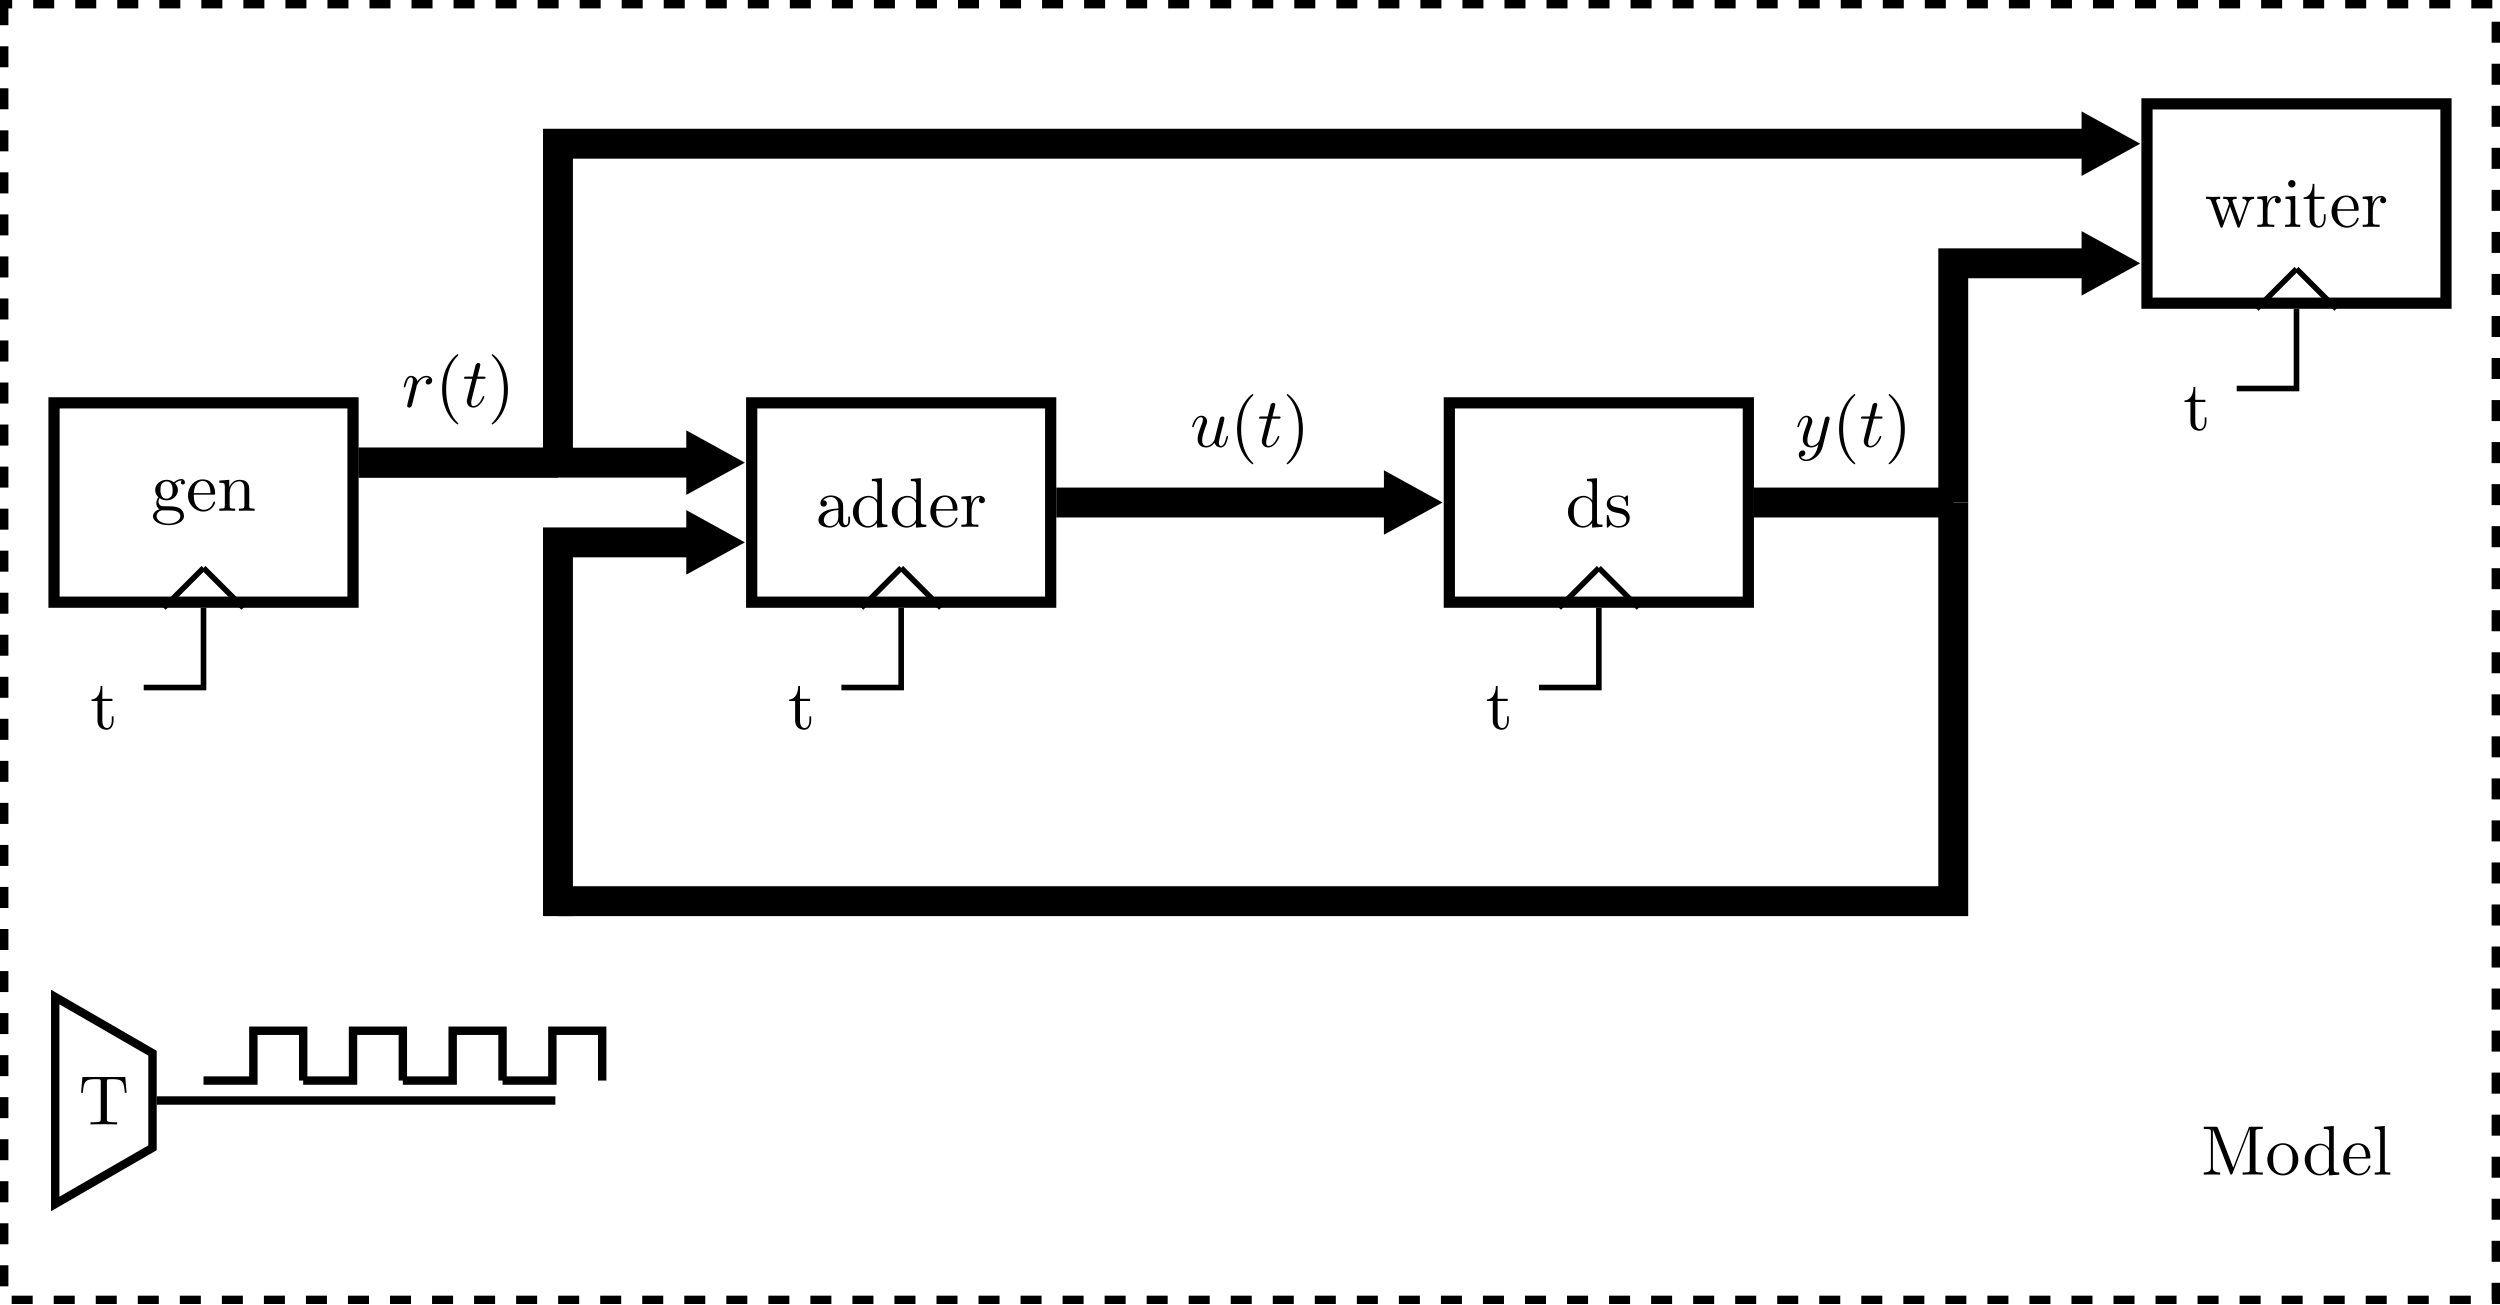
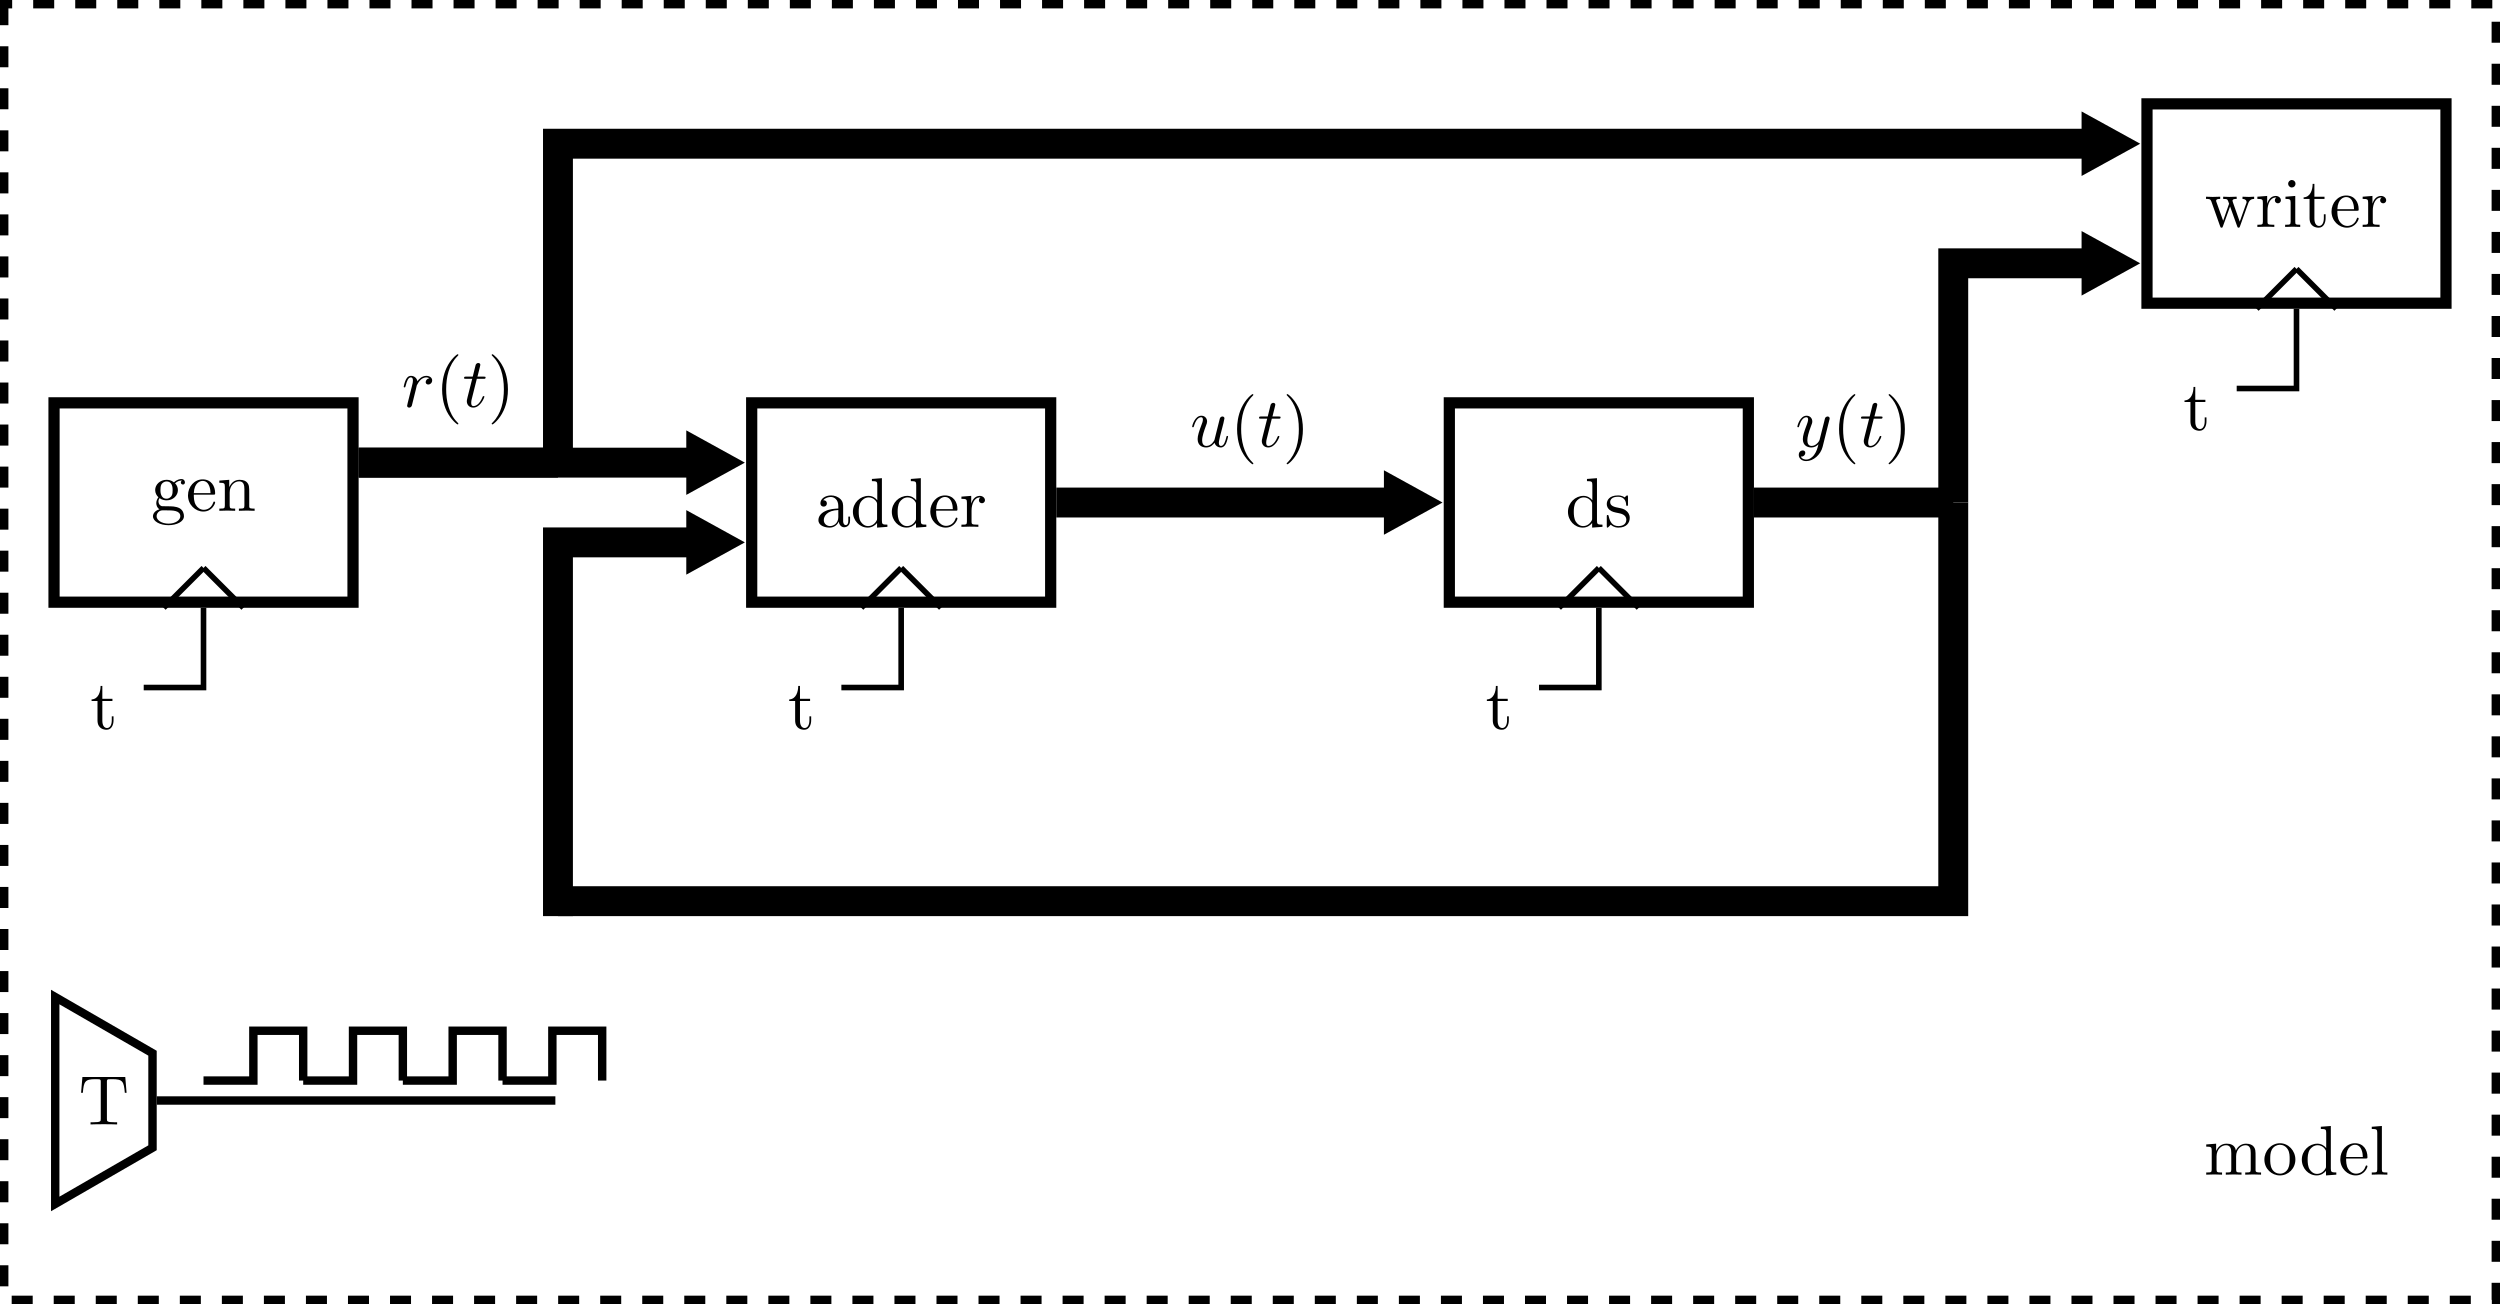
<svg xmlns="http://www.w3.org/2000/svg" xmlns:xlink="http://www.w3.org/1999/xlink" width="355.526pt" height="185.447pt" viewBox="0 0 355.526 185.447" version="1.1">
  <defs>
    <g>
      <symbol overflow="visible" id="glyph0-0">
        <path style="stroke:none;" d="" />
      </symbol>
      <symbol overflow="visible" id="glyph0-1">
        <path style="stroke:none;" d="M 2.219 -1.719 C 1.344 -1.719 1.344 -2.719 1.344 -2.938 C 1.344 -3.203 1.359 -3.531 1.5 -3.781 C 1.578 -3.891 1.812 -4.172 2.219 -4.172 C 3.078 -4.172 3.078 -3.188 3.078 -2.953 C 3.078 -2.688 3.078 -2.359 2.922 -2.109 C 2.844 -2 2.609 -1.719 2.219 -1.719 Z M 1.062 -1.328 C 1.062 -1.359 1.062 -1.594 1.219 -1.797 C 1.609 -1.516 2.031 -1.484 2.219 -1.484 C 3.141 -1.484 3.828 -2.172 3.828 -2.938 C 3.828 -3.312 3.672 -3.672 3.422 -3.906 C 3.781 -4.25 4.141 -4.297 4.312 -4.297 C 4.344 -4.297 4.391 -4.297 4.422 -4.281 C 4.312 -4.25 4.25 -4.141 4.25 -4.016 C 4.25 -3.844 4.391 -3.734 4.547 -3.734 C 4.641 -3.734 4.828 -3.797 4.828 -4.031 C 4.828 -4.203 4.719 -4.516 4.328 -4.516 C 4.125 -4.516 3.688 -4.453 3.266 -4.047 C 2.844 -4.375 2.438 -4.406 2.219 -4.406 C 1.281 -4.406 0.594 -3.719 0.594 -2.953 C 0.594 -2.516 0.812 -2.141 1.062 -1.922 C 0.938 -1.781 0.75 -1.453 0.75 -1.094 C 0.75 -0.781 0.891 -0.406 1.203 -0.203 C 0.594 -0.047 0.281 0.391 0.281 0.781 C 0.281 1.5 1.266 2.047 2.484 2.047 C 3.656 2.047 4.688 1.547 4.688 0.766 C 4.688 0.422 4.562 -0.094 4.047 -0.375 C 3.516 -0.641 2.938 -0.641 2.328 -0.641 C 2.078 -0.641 1.656 -0.641 1.578 -0.656 C 1.266 -0.703 1.062 -1 1.062 -1.328 Z M 2.5 1.828 C 1.484 1.828 0.797 1.312 0.797 0.781 C 0.797 0.328 1.172 -0.047 1.609 -0.062 L 2.203 -0.062 C 3.062 -0.062 4.172 -0.062 4.172 0.781 C 4.172 1.328 3.469 1.828 2.5 1.828 Z M 2.5 1.828 " />
      </symbol>
      <symbol overflow="visible" id="glyph0-2">
        <path style="stroke:none;" d="M 1.109 -2.516 C 1.172 -4 2.016 -4.25 2.359 -4.25 C 3.375 -4.25 3.484 -2.906 3.484 -2.516 Z M 1.109 -2.297 L 3.891 -2.297 C 4.109 -2.297 4.141 -2.297 4.141 -2.516 C 4.141 -3.5 3.594 -4.469 2.359 -4.469 C 1.203 -4.469 0.281 -3.438 0.281 -2.188 C 0.281 -0.859 1.328 0.109 2.469 0.109 C 3.688 0.109 4.141 -1 4.141 -1.188 C 4.141 -1.281 4.062 -1.312 4 -1.312 C 3.922 -1.312 3.891 -1.25 3.875 -1.172 C 3.531 -0.141 2.625 -0.141 2.531 -0.141 C 2.031 -0.141 1.641 -0.438 1.406 -0.812 C 1.109 -1.281 1.109 -1.938 1.109 -2.297 Z M 1.109 -2.297 " />
      </symbol>
      <symbol overflow="visible" id="glyph0-3">
        <path style="stroke:none;" d="M 1.094 -3.422 L 1.094 -0.75 C 1.094 -0.312 0.984 -0.312 0.312 -0.312 L 0.312 0 C 0.672 -0.016 1.172 -0.031 1.453 -0.031 C 1.703 -0.031 2.219 -0.016 2.562 0 L 2.562 -0.312 C 1.891 -0.312 1.781 -0.312 1.781 -0.75 L 1.781 -2.594 C 1.781 -3.625 2.5 -4.188 3.125 -4.188 C 3.766 -4.188 3.875 -3.656 3.875 -3.078 L 3.875 -0.75 C 3.875 -0.312 3.766 -0.312 3.094 -0.312 L 3.094 0 C 3.438 -0.016 3.953 -0.031 4.219 -0.031 C 4.469 -0.031 5 -0.016 5.328 0 L 5.328 -0.312 C 4.812 -0.312 4.562 -0.312 4.562 -0.609 L 4.562 -2.516 C 4.562 -3.375 4.562 -3.672 4.25 -4.031 C 4.109 -4.203 3.781 -4.406 3.203 -4.406 C 2.469 -4.406 2 -3.984 1.719 -3.359 L 1.719 -4.406 L 0.312 -4.297 L 0.312 -3.984 C 1.016 -3.984 1.094 -3.922 1.094 -3.422 Z M 1.094 -3.422 " />
      </symbol>
      <symbol overflow="visible" id="glyph0-4">
        <path style="stroke:none;" d="M 1.719 -3.984 L 3.156 -3.984 L 3.156 -4.297 L 1.719 -4.297 L 1.719 -6.125 L 1.469 -6.125 C 1.469 -5.312 1.172 -4.25 0.188 -4.203 L 0.188 -3.984 L 1.031 -3.984 L 1.031 -1.234 C 1.031 -0.016 1.969 0.109 2.328 0.109 C 3.031 0.109 3.312 -0.594 3.312 -1.234 L 3.312 -1.797 L 3.062 -1.797 L 3.062 -1.25 C 3.062 -0.516 2.766 -0.141 2.391 -0.141 C 1.719 -0.141 1.719 -1.047 1.719 -1.219 Z M 1.719 -3.984 " />
      </symbol>
      <symbol overflow="visible" id="glyph0-5">
        <path style="stroke:none;" d="M 3.312 -0.75 C 3.359 -0.359 3.625 0.062 4.094 0.062 C 4.312 0.062 4.922 -0.078 4.922 -0.891 L 4.922 -1.453 L 4.672 -1.453 L 4.672 -0.891 C 4.672 -0.312 4.422 -0.25 4.312 -0.25 C 3.984 -0.25 3.938 -0.703 3.938 -0.75 L 3.938 -2.734 C 3.938 -3.156 3.938 -3.547 3.578 -3.922 C 3.188 -4.312 2.688 -4.469 2.219 -4.469 C 1.391 -4.469 0.703 -4 0.703 -3.344 C 0.703 -3.047 0.906 -2.875 1.172 -2.875 C 1.453 -2.875 1.625 -3.078 1.625 -3.328 C 1.625 -3.453 1.578 -3.781 1.109 -3.781 C 1.391 -4.141 1.875 -4.25 2.188 -4.25 C 2.688 -4.25 3.25 -3.859 3.25 -2.969 L 3.25 -2.609 C 2.734 -2.578 2.047 -2.547 1.422 -2.25 C 0.672 -1.906 0.422 -1.391 0.422 -0.953 C 0.422 -0.141 1.391 0.109 2.016 0.109 C 2.672 0.109 3.125 -0.297 3.312 -0.75 Z M 3.25 -2.391 L 3.25 -1.391 C 3.25 -0.453 2.531 -0.109 2.078 -0.109 C 1.594 -0.109 1.188 -0.453 1.188 -0.953 C 1.188 -1.5 1.609 -2.328 3.25 -2.391 Z M 3.25 -2.391 " />
      </symbol>
      <symbol overflow="visible" id="glyph0-6">
        <path style="stroke:none;" d="M 3.781 -0.547 L 3.781 0.109 L 5.25 0 L 5.25 -0.312 C 4.562 -0.312 4.469 -0.375 4.469 -0.875 L 4.469 -6.922 L 3.047 -6.812 L 3.047 -6.5 C 3.734 -6.5 3.812 -6.438 3.812 -5.938 L 3.812 -3.781 C 3.531 -4.141 3.094 -4.406 2.562 -4.406 C 1.391 -4.406 0.344 -3.422 0.344 -2.141 C 0.344 -0.875 1.312 0.109 2.453 0.109 C 3.094 0.109 3.531 -0.234 3.781 -0.547 Z M 3.781 -3.219 L 3.781 -1.172 C 3.781 -1 3.781 -0.984 3.672 -0.812 C 3.375 -0.328 2.938 -0.109 2.5 -0.109 C 2.047 -0.109 1.688 -0.375 1.453 -0.75 C 1.203 -1.156 1.172 -1.719 1.172 -2.141 C 1.172 -2.5 1.188 -3.094 1.469 -3.547 C 1.688 -3.859 2.062 -4.188 2.609 -4.188 C 2.953 -4.188 3.375 -4.031 3.672 -3.594 C 3.781 -3.422 3.781 -3.406 3.781 -3.219 Z M 3.781 -3.219 " />
      </symbol>
      <symbol overflow="visible" id="glyph0-7">
        <path style="stroke:none;" d="M 1.672 -3.312 L 1.672 -4.406 L 0.281 -4.297 L 0.281 -3.984 C 0.984 -3.984 1.062 -3.922 1.062 -3.422 L 1.062 -0.75 C 1.062 -0.312 0.953 -0.312 0.281 -0.312 L 0.281 0 C 0.672 -0.016 1.141 -0.031 1.422 -0.031 C 1.812 -0.031 2.281 -0.031 2.688 0 L 2.688 -0.312 L 2.469 -0.312 C 1.734 -0.312 1.719 -0.422 1.719 -0.781 L 1.719 -2.312 C 1.719 -3.297 2.141 -4.188 2.891 -4.188 C 2.953 -4.188 2.984 -4.188 3 -4.172 C 2.969 -4.172 2.766 -4.047 2.766 -3.781 C 2.766 -3.516 2.984 -3.359 3.203 -3.359 C 3.375 -3.359 3.625 -3.484 3.625 -3.797 C 3.625 -4.109 3.312 -4.406 2.891 -4.406 C 2.156 -4.406 1.797 -3.734 1.672 -3.312 Z M 1.672 -3.312 " />
      </symbol>
      <symbol overflow="visible" id="glyph0-8">
        <path style="stroke:none;" d="M 2.078 -1.938 C 2.297 -1.891 3.109 -1.734 3.109 -1.016 C 3.109 -0.516 2.766 -0.109 1.984 -0.109 C 1.141 -0.109 0.781 -0.672 0.594 -1.531 C 0.562 -1.656 0.562 -1.688 0.453 -1.688 C 0.328 -1.688 0.328 -1.625 0.328 -1.453 L 0.328 -0.125 C 0.328 0.047 0.328 0.109 0.438 0.109 C 0.484 0.109 0.5 0.094 0.688 -0.094 C 0.703 -0.109 0.703 -0.125 0.891 -0.312 C 1.328 0.094 1.781 0.109 1.984 0.109 C 3.125 0.109 3.594 -0.562 3.594 -1.281 C 3.594 -1.797 3.297 -2.109 3.172 -2.219 C 2.844 -2.547 2.453 -2.625 2.031 -2.703 C 1.469 -2.812 0.812 -2.938 0.812 -3.516 C 0.812 -3.875 1.062 -4.281 1.922 -4.281 C 3.016 -4.281 3.078 -3.375 3.094 -3.078 C 3.094 -2.984 3.188 -2.984 3.203 -2.984 C 3.344 -2.984 3.344 -3.031 3.344 -3.219 L 3.344 -4.234 C 3.344 -4.391 3.344 -4.469 3.234 -4.469 C 3.188 -4.469 3.156 -4.469 3.031 -4.344 C 3 -4.312 2.906 -4.219 2.859 -4.188 C 2.484 -4.469 2.078 -4.469 1.922 -4.469 C 0.703 -4.469 0.328 -3.797 0.328 -3.234 C 0.328 -2.891 0.484 -2.609 0.75 -2.391 C 1.078 -2.141 1.359 -2.078 2.078 -1.938 Z M 2.078 -1.938 " />
      </symbol>
      <symbol overflow="visible" id="glyph0-9">
        <path style="stroke:none;" d="M 6.172 -3.344 C 6.344 -3.844 6.656 -3.984 7.016 -3.984 L 7.016 -4.297 C 6.781 -4.281 6.5 -4.266 6.281 -4.266 C 5.984 -4.266 5.547 -4.281 5.359 -4.297 L 5.359 -3.984 C 5.719 -3.984 5.938 -3.797 5.938 -3.516 C 5.938 -3.453 5.938 -3.422 5.875 -3.297 L 4.969 -0.75 L 3.984 -3.531 C 3.953 -3.656 3.938 -3.672 3.938 -3.719 C 3.938 -3.984 4.328 -3.984 4.531 -3.984 L 4.531 -4.297 C 4.234 -4.281 3.734 -4.266 3.484 -4.266 C 3.188 -4.266 2.906 -4.281 2.609 -4.297 L 2.609 -3.984 C 2.969 -3.984 3.125 -3.969 3.234 -3.844 C 3.281 -3.781 3.391 -3.484 3.453 -3.297 L 2.609 -0.875 L 1.656 -3.531 C 1.609 -3.656 1.609 -3.672 1.609 -3.719 C 1.609 -3.984 2 -3.984 2.188 -3.984 L 2.188 -4.297 C 1.891 -4.281 1.328 -4.266 1.109 -4.266 C 1.062 -4.266 0.531 -4.281 0.172 -4.297 L 0.172 -3.984 C 0.672 -3.984 0.797 -3.953 0.922 -3.641 L 2.172 -0.109 C 2.219 0.031 2.25 0.109 2.375 0.109 C 2.516 0.109 2.531 0.047 2.578 -0.094 L 3.594 -2.906 L 4.609 -0.078 C 4.641 0.031 4.672 0.109 4.812 0.109 C 4.938 0.109 4.969 0.016 5 -0.078 Z M 6.172 -3.344 " />
      </symbol>
      <symbol overflow="visible" id="glyph0-10">
        <path style="stroke:none;" d="M 1.766 -4.406 L 0.375 -4.297 L 0.375 -3.984 C 1.016 -3.984 1.109 -3.922 1.109 -3.438 L 1.109 -0.75 C 1.109 -0.312 1 -0.312 0.328 -0.312 L 0.328 0 C 0.641 -0.016 1.188 -0.031 1.422 -0.031 C 1.781 -0.031 2.125 -0.016 2.469 0 L 2.469 -0.312 C 1.797 -0.312 1.766 -0.359 1.766 -0.75 Z M 1.797 -6.141 C 1.797 -6.453 1.562 -6.672 1.281 -6.672 C 0.969 -6.672 0.75 -6.406 0.75 -6.141 C 0.75 -5.875 0.969 -5.609 1.281 -5.609 C 1.562 -5.609 1.797 -5.828 1.797 -6.141 Z M 1.797 -6.141 " />
      </symbol>
      <symbol overflow="visible" id="glyph0-11">
        <path style="stroke:none;" d="M 3.297 2.391 C 3.297 2.359 3.297 2.344 3.125 2.172 C 1.891 0.922 1.562 -0.969 1.562 -2.5 C 1.562 -4.234 1.938 -5.969 3.172 -7.203 C 3.297 -7.328 3.297 -7.344 3.297 -7.375 C 3.297 -7.453 3.266 -7.484 3.203 -7.484 C 3.094 -7.484 2.203 -6.797 1.609 -5.531 C 1.109 -4.438 0.984 -3.328 0.984 -2.5 C 0.984 -1.719 1.094 -0.516 1.641 0.625 C 2.25 1.844 3.094 2.5 3.203 2.5 C 3.266 2.5 3.297 2.469 3.297 2.391 Z M 3.297 2.391 " />
      </symbol>
      <symbol overflow="visible" id="glyph0-12">
        <path style="stroke:none;" d="M 2.875 -2.5 C 2.875 -3.266 2.766 -4.469 2.219 -5.609 C 1.625 -6.828 0.766 -7.484 0.672 -7.484 C 0.609 -7.484 0.562 -7.438 0.562 -7.375 C 0.562 -7.344 0.562 -7.328 0.75 -7.141 C 1.734 -6.156 2.297 -4.578 2.297 -2.5 C 2.297 -0.781 1.938 0.969 0.703 2.219 C 0.562 2.344 0.562 2.359 0.562 2.391 C 0.562 2.453 0.609 2.5 0.672 2.5 C 0.766 2.5 1.672 1.812 2.25 0.547 C 2.766 -0.547 2.875 -1.656 2.875 -2.5 Z M 2.875 -2.5 " />
      </symbol>
      <symbol overflow="visible" id="glyph0-13">
-         <path style="stroke:none;" d="M 2.406 -6.594 C 2.312 -6.812 2.281 -6.812 2.047 -6.812 L 0.375 -6.812 L 0.375 -6.5 L 0.609 -6.5 C 1.375 -6.5 1.391 -6.391 1.391 -6.031 L 1.391 -1.047 C 1.391 -0.781 1.391 -0.312 0.375 -0.312 L 0.375 0 C 0.719 -0.016 1.203 -0.031 1.531 -0.031 C 1.859 -0.031 2.359 -0.016 2.703 0 L 2.703 -0.312 C 1.672 -0.312 1.672 -0.781 1.672 -1.047 L 1.672 -6.422 L 1.688 -6.422 L 4.094 -0.219 C 4.141 -0.094 4.188 0 4.281 0 C 4.391 0 4.422 -0.078 4.469 -0.188 L 6.922 -6.5 L 6.922 -0.781 C 6.922 -0.422 6.906 -0.312 6.141 -0.312 L 5.906 -0.312 L 5.906 0 C 6.266 -0.031 6.953 -0.031 7.344 -0.031 C 7.719 -0.031 8.391 -0.031 8.766 0 L 8.766 -0.312 L 8.516 -0.312 C 7.75 -0.312 7.734 -0.422 7.734 -0.781 L 7.734 -6.031 C 7.734 -6.391 7.75 -6.5 8.516 -6.5 L 8.766 -6.5 L 8.766 -6.812 L 7.078 -6.812 C 6.812 -6.812 6.812 -6.797 6.75 -6.625 L 4.562 -1 Z M 2.406 -6.594 " />
+         <path style="stroke:none;" d="M 1.094 -3.422 L 1.094 -0.75 C 1.094 -0.312 0.984 -0.312 0.312 -0.312 L 0.312 0 C 0.672 -0.016 1.172 -0.031 1.453 -0.031 C 1.703 -0.031 2.219 -0.016 2.562 0 L 2.562 -0.312 C 1.891 -0.312 1.781 -0.312 1.781 -0.75 L 1.781 -2.594 C 1.781 -3.625 2.5 -4.188 3.125 -4.188 C 3.766 -4.188 3.875 -3.656 3.875 -3.078 L 3.875 -0.75 C 3.875 -0.312 3.766 -0.312 3.094 -0.312 L 3.094 0 C 3.438 -0.016 3.953 -0.031 4.219 -0.031 C 4.469 -0.031 5 -0.016 5.328 0 L 5.328 -0.312 C 4.672 -0.312 4.562 -0.312 4.562 -0.75 L 4.562 -2.594 C 4.562 -3.625 5.266 -4.188 5.906 -4.188 C 6.531 -4.188 6.641 -3.656 6.641 -3.078 L 6.641 -0.75 C 6.641 -0.312 6.531 -0.312 5.859 -0.312 L 5.859 0 C 6.203 -0.016 6.719 -0.031 6.984 -0.031 C 7.25 -0.031 7.766 -0.016 8.109 0 L 8.109 -0.312 C 7.594 -0.312 7.344 -0.312 7.328 -0.609 L 7.328 -2.516 C 7.328 -3.375 7.328 -3.672 7.016 -4.031 C 6.875 -4.203 6.547 -4.406 5.969 -4.406 C 5.141 -4.406 4.688 -3.812 4.531 -3.422 C 4.391 -4.297 3.656 -4.406 3.203 -4.406 C 2.469 -4.406 2 -3.984 1.719 -3.359 L 1.719 -4.406 L 0.312 -4.297 L 0.312 -3.984 C 1.016 -3.984 1.094 -3.922 1.094 -3.422 Z M 1.094 -3.422 " />
      </symbol>
      <symbol overflow="visible" id="glyph0-14">
        <path style="stroke:none;" d="M 4.688 -2.141 C 4.688 -3.406 3.703 -4.469 2.5 -4.469 C 1.25 -4.469 0.281 -3.375 0.281 -2.141 C 0.281 -0.844 1.312 0.109 2.484 0.109 C 3.688 0.109 4.688 -0.875 4.688 -2.141 Z M 2.5 -0.141 C 2.062 -0.141 1.625 -0.344 1.359 -0.812 C 1.109 -1.25 1.109 -1.859 1.109 -2.219 C 1.109 -2.609 1.109 -3.141 1.344 -3.578 C 1.609 -4.031 2.078 -4.25 2.484 -4.25 C 2.922 -4.25 3.344 -4.031 3.609 -3.594 C 3.875 -3.172 3.875 -2.594 3.875 -2.219 C 3.875 -1.859 3.875 -1.312 3.656 -0.875 C 3.422 -0.422 2.984 -0.141 2.5 -0.141 Z M 2.5 -0.141 " />
      </symbol>
      <symbol overflow="visible" id="glyph0-15">
        <path style="stroke:none;" d="M 1.766 -6.922 L 0.328 -6.812 L 0.328 -6.5 C 1.031 -6.5 1.109 -6.438 1.109 -5.938 L 1.109 -0.75 C 1.109 -0.312 1 -0.312 0.328 -0.312 L 0.328 0 C 0.656 -0.016 1.188 -0.031 1.438 -0.031 C 1.688 -0.031 2.172 -0.016 2.547 0 L 2.547 -0.312 C 1.875 -0.312 1.766 -0.312 1.766 -0.75 Z M 1.766 -6.922 " />
      </symbol>
      <symbol overflow="visible" id="glyph0-16">
        <path style="stroke:none;" d="M 6.641 -6.75 L 0.547 -6.75 L 0.359 -4.5 L 0.609 -4.5 C 0.75 -6.109 0.891 -6.438 2.406 -6.438 C 2.578 -6.438 2.844 -6.438 2.938 -6.422 C 3.156 -6.375 3.156 -6.266 3.156 -6.047 L 3.156 -0.781 C 3.156 -0.453 3.156 -0.312 2.109 -0.312 L 1.703 -0.312 L 1.703 0 C 2.109 -0.031 3.125 -0.031 3.594 -0.031 C 4.047 -0.031 5.078 -0.031 5.484 0 L 5.484 -0.312 L 5.078 -0.312 C 4.031 -0.312 4.031 -0.453 4.031 -0.781 L 4.031 -6.047 C 4.031 -6.234 4.031 -6.375 4.219 -6.422 C 4.328 -6.438 4.594 -6.438 4.781 -6.438 C 6.297 -6.438 6.438 -6.109 6.578 -4.5 L 6.828 -4.5 Z M 6.641 -6.75 " />
      </symbol>
      <symbol overflow="visible" id="glyph1-0">
        <path style="stroke:none;" d="" />
      </symbol>
      <symbol overflow="visible" id="glyph1-1">
        <path style="stroke:none;" d="M 0.875 -0.594 C 0.844 -0.438 0.781 -0.203 0.781 -0.156 C 0.781 0.016 0.922 0.109 1.078 0.109 C 1.203 0.109 1.375 0.031 1.453 -0.172 C 1.469 -0.203 1.797 -1.562 1.844 -1.75 C 1.922 -2.078 2.109 -2.766 2.156 -3.047 C 2.203 -3.172 2.484 -3.641 2.719 -3.859 C 2.797 -3.922 3.094 -4.188 3.516 -4.188 C 3.781 -4.188 3.922 -4.062 3.938 -4.062 C 3.641 -4.016 3.422 -3.781 3.422 -3.516 C 3.422 -3.359 3.531 -3.172 3.797 -3.172 C 4.062 -3.172 4.344 -3.406 4.344 -3.766 C 4.344 -4.109 4.031 -4.406 3.516 -4.406 C 2.875 -4.406 2.438 -3.922 2.25 -3.641 C 2.156 -4.094 1.797 -4.406 1.328 -4.406 C 0.875 -4.406 0.688 -4.016 0.594 -3.844 C 0.422 -3.5 0.297 -2.906 0.297 -2.875 C 0.297 -2.766 0.391 -2.766 0.406 -2.766 C 0.516 -2.766 0.516 -2.781 0.578 -3 C 0.75 -3.703 0.953 -4.188 1.312 -4.188 C 1.469 -4.188 1.609 -4.109 1.609 -3.734 C 1.609 -3.516 1.578 -3.406 1.453 -2.891 Z M 0.875 -0.594 " />
      </symbol>
      <symbol overflow="visible" id="glyph1-2">
        <path style="stroke:none;" d="M 2.047 -3.984 L 2.984 -3.984 C 3.188 -3.984 3.297 -3.984 3.297 -4.188 C 3.297 -4.297 3.188 -4.297 3.016 -4.297 L 2.141 -4.297 C 2.5 -5.719 2.547 -5.906 2.547 -5.969 C 2.547 -6.141 2.422 -6.234 2.25 -6.234 C 2.219 -6.234 1.938 -6.234 1.859 -5.875 L 1.469 -4.297 L 0.531 -4.297 C 0.328 -4.297 0.234 -4.297 0.234 -4.109 C 0.234 -3.984 0.312 -3.984 0.516 -3.984 L 1.391 -3.984 C 0.672 -1.156 0.625 -0.984 0.625 -0.812 C 0.625 -0.266 1 0.109 1.547 0.109 C 2.562 0.109 3.125 -1.344 3.125 -1.422 C 3.125 -1.531 3.047 -1.531 3.016 -1.531 C 2.922 -1.531 2.906 -1.5 2.859 -1.391 C 2.438 -0.344 1.906 -0.109 1.562 -0.109 C 1.359 -0.109 1.25 -0.234 1.25 -0.562 C 1.25 -0.812 1.281 -0.875 1.312 -1.047 Z M 2.047 -3.984 " />
      </symbol>
      <symbol overflow="visible" id="glyph1-3">
        <path style="stroke:none;" d="M 3.484 -0.562 C 3.594 -0.156 3.953 0.109 4.375 0.109 C 4.719 0.109 4.953 -0.125 5.109 -0.438 C 5.281 -0.797 5.406 -1.406 5.406 -1.422 C 5.406 -1.531 5.328 -1.531 5.297 -1.531 C 5.188 -1.531 5.188 -1.484 5.156 -1.344 C 5.016 -0.781 4.828 -0.109 4.406 -0.109 C 4.203 -0.109 4.094 -0.234 4.094 -0.562 C 4.094 -0.781 4.219 -1.25 4.297 -1.609 L 4.578 -2.688 C 4.609 -2.828 4.703 -3.203 4.75 -3.359 C 4.797 -3.594 4.891 -3.969 4.891 -4.031 C 4.891 -4.203 4.75 -4.297 4.609 -4.297 C 4.562 -4.297 4.297 -4.281 4.219 -3.953 C 4.031 -3.219 3.594 -1.469 3.469 -0.953 C 3.453 -0.906 3.062 -0.109 2.328 -0.109 C 1.812 -0.109 1.719 -0.562 1.719 -0.922 C 1.719 -1.484 2 -2.266 2.25 -2.953 C 2.375 -3.266 2.422 -3.406 2.422 -3.594 C 2.422 -4.031 2.109 -4.406 1.609 -4.406 C 0.656 -4.406 0.297 -2.953 0.297 -2.875 C 0.297 -2.766 0.391 -2.766 0.406 -2.766 C 0.516 -2.766 0.516 -2.797 0.562 -2.953 C 0.812 -3.812 1.203 -4.188 1.578 -4.188 C 1.672 -4.188 1.828 -4.172 1.828 -3.859 C 1.828 -3.625 1.719 -3.328 1.656 -3.188 C 1.281 -2.188 1.078 -1.578 1.078 -1.094 C 1.078 -0.141 1.766 0.109 2.297 0.109 C 2.953 0.109 3.312 -0.344 3.484 -0.562 Z M 3.484 -0.562 " />
      </symbol>
      <symbol overflow="visible" id="glyph1-4">
        <path style="stroke:none;" d="M 4.844 -3.797 C 4.891 -3.938 4.891 -3.953 4.891 -4.031 C 4.891 -4.203 4.75 -4.297 4.594 -4.297 C 4.5 -4.297 4.344 -4.234 4.25 -4.094 C 4.234 -4.031 4.141 -3.734 4.109 -3.547 C 4.031 -3.297 3.969 -3.016 3.906 -2.75 L 3.453 -0.953 C 3.422 -0.812 2.984 -0.109 2.328 -0.109 C 1.828 -0.109 1.719 -0.547 1.719 -0.922 C 1.719 -1.375 1.891 -2 2.219 -2.875 C 2.375 -3.281 2.422 -3.391 2.422 -3.594 C 2.422 -4.031 2.109 -4.406 1.609 -4.406 C 0.656 -4.406 0.297 -2.953 0.297 -2.875 C 0.297 -2.766 0.391 -2.766 0.406 -2.766 C 0.516 -2.766 0.516 -2.797 0.562 -2.953 C 0.844 -3.891 1.234 -4.188 1.578 -4.188 C 1.656 -4.188 1.828 -4.188 1.828 -3.875 C 1.828 -3.625 1.719 -3.359 1.656 -3.172 C 1.25 -2.109 1.078 -1.547 1.078 -1.078 C 1.078 -0.188 1.703 0.109 2.297 0.109 C 2.688 0.109 3.016 -0.062 3.297 -0.344 C 3.172 0.172 3.047 0.672 2.656 1.203 C 2.391 1.531 2.016 1.828 1.562 1.828 C 1.422 1.828 0.969 1.797 0.797 1.406 C 0.953 1.406 1.094 1.406 1.219 1.281 C 1.328 1.203 1.422 1.062 1.422 0.875 C 1.422 0.562 1.156 0.531 1.062 0.531 C 0.828 0.531 0.5 0.688 0.5 1.172 C 0.5 1.672 0.938 2.047 1.562 2.047 C 2.578 2.047 3.609 1.141 3.891 0.016 Z M 4.844 -3.797 " />
      </symbol>
    </g>
    <clipPath id="clip1">
      <path d="M 0 0 L 355.527 0 L 355.527 185.445 L 0 185.445 Z M 0 0 " />
    </clipPath>
    <clipPath id="clip2">
      <path d="M 0 124 L 39 124 L 39 185.445 L 0 185.445 Z M 0 124 " />
    </clipPath>
  </defs>
  <g id="surface1">
    <path style="fill:none;stroke-width:1.594;stroke-linecap:butt;stroke-linejoin:miter;stroke:rgb(0%,0%,0%);stroke-opacity:1;stroke-miterlimit:10;" d="M -120.473 -14.174 L -77.954 -14.174 L -77.954 14.174 L -120.473 14.174 Z M -120.473 -14.174 " transform="matrix(1,0,0,-1,128.157,71.463)" />
    <g style="fill:rgb(0%,0%,0%);fill-opacity:1;">
      <use xlink:href="#glyph0-1" x="21.472" y="72.64" />
      <use xlink:href="#glyph0-2" x="26.453" y="72.64" />
      <use xlink:href="#glyph0-3" x="30.881" y="72.64" />
    </g>
    <path style="fill:none;stroke-width:0.797;stroke-linecap:butt;stroke-linejoin:miter;stroke:rgb(0%,0%,0%);stroke-opacity:1;stroke-miterlimit:10;" d="M -93.544 -14.971 L -99.216 -9.303 " transform="matrix(1,0,0,-1,128.157,71.463)" />
    <path style="fill:none;stroke-width:0.797;stroke-linecap:butt;stroke-linejoin:miter;stroke:rgb(0%,0%,0%);stroke-opacity:1;stroke-miterlimit:10;" d="M -104.884 -14.971 L -99.216 -9.303 " transform="matrix(1,0,0,-1,128.157,71.463)" />
    <path style="fill:none;stroke-width:0.797;stroke-linecap:butt;stroke-linejoin:miter;stroke:rgb(0%,0%,0%);stroke-opacity:1;stroke-miterlimit:10;" d="M -99.216 -14.971 L -99.216 -26.31 L -107.719 -26.31 " transform="matrix(1,0,0,-1,128.157,71.463)" />
    <g style="fill:rgb(0%,0%,0%);fill-opacity:1;">
      <use xlink:href="#glyph0-4" x="12.834" y="103.671" />
    </g>
    <path style="fill:none;stroke-width:1.594;stroke-linecap:butt;stroke-linejoin:miter;stroke:rgb(0%,0%,0%);stroke-opacity:1;stroke-miterlimit:10;" d="M -21.259 -14.174 L 21.261 -14.174 L 21.261 14.174 L -21.259 14.174 Z M -21.259 -14.174 " transform="matrix(1,0,0,-1,128.157,71.463)" />
    <g style="fill:rgb(0%,0%,0%);fill-opacity:1;">
      <use xlink:href="#glyph0-5" x="115.966" y="74.923" />
      <use xlink:href="#glyph0-6" x="120.947" y="74.923" />
      <use xlink:href="#glyph0-6" x="126.483" y="74.923" />
      <use xlink:href="#glyph0-2" x="132.018" y="74.923" />
      <use xlink:href="#glyph0-7" x="136.445" y="74.923" />
    </g>
    <path style="fill:none;stroke-width:0.797;stroke-linecap:butt;stroke-linejoin:miter;stroke:rgb(0%,0%,0%);stroke-opacity:1;stroke-miterlimit:10;" d="M 5.671 -14.971 L -0.001 -9.303 " transform="matrix(1,0,0,-1,128.157,71.463)" />
    <path style="fill:none;stroke-width:0.797;stroke-linecap:butt;stroke-linejoin:miter;stroke:rgb(0%,0%,0%);stroke-opacity:1;stroke-miterlimit:10;" d="M -5.669 -14.971 L -0.001 -9.303 " transform="matrix(1,0,0,-1,128.157,71.463)" />
    <path style="fill:none;stroke-width:0.797;stroke-linecap:butt;stroke-linejoin:miter;stroke:rgb(0%,0%,0%);stroke-opacity:1;stroke-miterlimit:10;" d="M -0.001 -14.971 L -0.001 -26.31 L -8.505 -26.31 " transform="matrix(1,0,0,-1,128.157,71.463)" />
    <g style="fill:rgb(0%,0%,0%);fill-opacity:1;">
      <use xlink:href="#glyph0-4" x="112.046" y="103.671" />
    </g>
    <path style="fill:none;stroke-width:1.594;stroke-linecap:butt;stroke-linejoin:miter;stroke:rgb(0%,0%,0%);stroke-opacity:1;stroke-miterlimit:10;" d="M 77.952 -14.174 L 120.476 -14.174 L 120.476 14.174 L 77.952 14.174 Z M 77.952 -14.174 " transform="matrix(1,0,0,-1,128.157,71.463)" />
    <g style="fill:rgb(0%,0%,0%);fill-opacity:1;">
      <use xlink:href="#glyph0-6" x="222.637" y="74.923" />
      <use xlink:href="#glyph0-8" x="228.172" y="74.923" />
    </g>
    <path style="fill:none;stroke-width:0.797;stroke-linecap:butt;stroke-linejoin:miter;stroke:rgb(0%,0%,0%);stroke-opacity:1;stroke-miterlimit:10;" d="M 104.882 -14.971 L 99.214 -9.303 " transform="matrix(1,0,0,-1,128.157,71.463)" />
    <path style="fill:none;stroke-width:0.797;stroke-linecap:butt;stroke-linejoin:miter;stroke:rgb(0%,0%,0%);stroke-opacity:1;stroke-miterlimit:10;" d="M 93.546 -14.971 L 99.214 -9.303 " transform="matrix(1,0,0,-1,128.157,71.463)" />
    <path style="fill:none;stroke-width:0.797;stroke-linecap:butt;stroke-linejoin:miter;stroke:rgb(0%,0%,0%);stroke-opacity:1;stroke-miterlimit:10;" d="M 99.214 -14.971 L 99.214 -26.31 L 90.71 -26.31 " transform="matrix(1,0,0,-1,128.157,71.463)" />
    <g style="fill:rgb(0%,0%,0%);fill-opacity:1;">
      <use xlink:href="#glyph0-4" x="211.259" y="103.671" />
    </g>
    <path style="fill:none;stroke-width:1.594;stroke-linecap:butt;stroke-linejoin:miter;stroke:rgb(0%,0%,0%);stroke-opacity:1;stroke-miterlimit:10;" d="M 177.167 28.346 L 219.687 28.346 L 219.687 56.693 L 177.167 56.693 Z M 177.167 28.346 " transform="matrix(1,0,0,-1,128.157,71.463)" />
    <g style="fill:rgb(0%,0%,0%);fill-opacity:1;">
      <use xlink:href="#glyph0-9" x="313.547" y="32.271" />
      <use xlink:href="#glyph0-7" x="320.742" y="32.271" />
      <use xlink:href="#glyph0-10" x="324.644" y="32.271" />
      <use xlink:href="#glyph0-4" x="327.412" y="32.271" />
      <use xlink:href="#glyph0-2" x="331.286" y="32.271" />
      <use xlink:href="#glyph0-7" x="335.714" y="32.271" />
    </g>
    <path style="fill:none;stroke-width:0.797;stroke-linecap:butt;stroke-linejoin:miter;stroke:rgb(0%,0%,0%);stroke-opacity:1;stroke-miterlimit:10;" d="M 204.097 27.549 L 198.429 33.221 " transform="matrix(1,0,0,-1,128.157,71.463)" />
    <path style="fill:none;stroke-width:0.797;stroke-linecap:butt;stroke-linejoin:miter;stroke:rgb(0%,0%,0%);stroke-opacity:1;stroke-miterlimit:10;" d="M 192.757 27.549 L 198.429 33.221 " transform="matrix(1,0,0,-1,128.157,71.463)" />
    <path style="fill:none;stroke-width:0.797;stroke-linecap:butt;stroke-linejoin:miter;stroke:rgb(0%,0%,0%);stroke-opacity:1;stroke-miterlimit:10;" d="M 198.429 27.549 L 198.429 16.213 L 189.925 16.213 " transform="matrix(1,0,0,-1,128.157,71.463)" />
    <g style="fill:rgb(0%,0%,0%);fill-opacity:1;">
      <use xlink:href="#glyph0-4" x="310.471" y="61.151" />
    </g>
    <path style="fill:none;stroke-width:4.252;stroke-linecap:butt;stroke-linejoin:miter;stroke:rgb(0%,0%,0%);stroke-opacity:1;stroke-miterlimit:10;" d="M -77.157 5.67 L -48.809 5.67 " transform="matrix(1,0,0,-1,128.157,71.463)" />
    <g style="fill:rgb(0%,0%,0%);fill-opacity:1;">
      <use xlink:href="#glyph1-1" x="57.115" y="57.857" />
    </g>
    <g style="fill:rgb(0%,0%,0%);fill-opacity:1;">
      <use xlink:href="#glyph0-11" x="61.887" y="57.857" />
    </g>
    <g style="fill:rgb(0%,0%,0%);fill-opacity:1;">
      <use xlink:href="#glyph1-2" x="65.761" y="57.857" />
    </g>
    <g style="fill:rgb(0%,0%,0%);fill-opacity:1;">
      <use xlink:href="#glyph0-12" x="69.359" y="57.857" />
    </g>
    <path style="fill:none;stroke-width:4.252;stroke-linecap:butt;stroke-linejoin:miter;stroke:rgb(0%,0%,0%);stroke-opacity:1;stroke-miterlimit:10;" d="M -48.809 5.67 L -30.028 5.67 " transform="matrix(1,0,0,-1,128.157,71.463)" />
    <path style="fill-rule:nonzero;fill:rgb(0%,0%,0%);fill-opacity:1;stroke-width:2.126;stroke-linecap:butt;stroke-linejoin:miter;stroke:rgb(0%,0%,0%);stroke-opacity:1;stroke-miterlimit:10;" d="M 6.127 0.001 L 1.064 2.79 L 1.064 -2.788 Z M 6.127 0.001 " transform="matrix(1,0,0,-1,97.59584,65.79366)" />
    <path style="fill:none;stroke-width:4.252;stroke-linecap:butt;stroke-linejoin:miter;stroke:rgb(0%,0%,0%);stroke-opacity:1;stroke-miterlimit:10;" d="M 22.058 -0.002 L 69.183 -0.002 " transform="matrix(1,0,0,-1,128.157,71.463)" />
    <path style="fill-rule:nonzero;fill:rgb(0%,0%,0%);fill-opacity:1;stroke-width:2.126;stroke-linecap:butt;stroke-linejoin:miter;stroke:rgb(0%,0%,0%);stroke-opacity:1;stroke-miterlimit:10;" d="M 6.128 -0.002 L 1.061 2.787 L 1.061 -2.787 Z M 6.128 -0.002 " transform="matrix(1,0,0,-1,196.8097,71.463)" />
    <g style="fill:rgb(0%,0%,0%);fill-opacity:1;">
      <use xlink:href="#glyph1-3" x="169.238" y="63.526" />
    </g>
    <g style="fill:rgb(0%,0%,0%);fill-opacity:1;">
      <use xlink:href="#glyph0-11" x="174.941" y="63.526" />
    </g>
    <g style="fill:rgb(0%,0%,0%);fill-opacity:1;">
      <use xlink:href="#glyph1-2" x="178.816" y="63.526" />
    </g>
    <g style="fill:rgb(0%,0%,0%);fill-opacity:1;">
      <use xlink:href="#glyph0-12" x="182.413" y="63.526" />
    </g>
    <path style="fill:none;stroke-width:4.252;stroke-linecap:butt;stroke-linejoin:miter;stroke:rgb(0%,0%,0%);stroke-opacity:1;stroke-miterlimit:10;" d="M 121.273 -0.002 L 149.616 -0.002 " transform="matrix(1,0,0,-1,128.157,71.463)" />
    <g style="fill:rgb(0%,0%,0%);fill-opacity:1;">
      <use xlink:href="#glyph1-4" x="255.305" y="63.526" />
    </g>
    <g style="fill:rgb(0%,0%,0%);fill-opacity:1;">
      <use xlink:href="#glyph0-11" x="260.547" y="63.526" />
    </g>
    <g style="fill:rgb(0%,0%,0%);fill-opacity:1;">
      <use xlink:href="#glyph1-2" x="264.421" y="63.526" />
    </g>
    <g style="fill:rgb(0%,0%,0%);fill-opacity:1;">
      <use xlink:href="#glyph0-12" x="268.019" y="63.526" />
    </g>
    <path style="fill:none;stroke-width:4.252;stroke-linecap:butt;stroke-linejoin:miter;stroke:rgb(0%,0%,0%);stroke-opacity:1;stroke-miterlimit:10;" d="M 149.616 -0.002 L 149.616 34.018 L 168.398 34.018 " transform="matrix(1,0,0,-1,128.157,71.463)" />
    <path style="fill-rule:nonzero;fill:rgb(0%,0%,0%);fill-opacity:1;stroke-width:2.126;stroke-linecap:butt;stroke-linejoin:miter;stroke:rgb(0%,0%,0%);stroke-opacity:1;stroke-miterlimit:10;" d="M 6.129 0.002 L 1.062 2.791 L 1.062 -2.788 Z M 6.129 0.002 " transform="matrix(1,0,0,-1,296.0235,37.44683)" />
    <path style="fill:none;stroke-width:4.252;stroke-linecap:butt;stroke-linejoin:miter;stroke:rgb(0%,0%,0%);stroke-opacity:1;stroke-miterlimit:10;" d="M 149.616 -0.002 L 149.616 -56.693 L -48.809 -56.693 " transform="matrix(1,0,0,-1,128.157,71.463)" />
    <path style="fill:none;stroke-width:4.252;stroke-linecap:butt;stroke-linejoin:miter;stroke:rgb(0%,0%,0%);stroke-opacity:1;stroke-miterlimit:10;" d="M -48.809 -58.818 L -48.809 -5.67 L -30.028 -5.67 " transform="matrix(1,0,0,-1,128.157,71.463)" />
    <path style="fill-rule:nonzero;fill:rgb(0%,0%,0%);fill-opacity:1;stroke-width:2.126;stroke-linecap:butt;stroke-linejoin:miter;stroke:rgb(0%,0%,0%);stroke-opacity:1;stroke-miterlimit:10;" d="M 6.127 -0 L 1.064 2.789 L 1.064 -2.79 Z M 6.127 -0 " transform="matrix(1,0,0,-1,97.59584,77.13234)" />
    <path style="fill:none;stroke-width:4.252;stroke-linecap:butt;stroke-linejoin:miter;stroke:rgb(0%,0%,0%);stroke-opacity:1;stroke-miterlimit:10;" d="M -77.157 5.67 L -48.809 5.67 " transform="matrix(1,0,0,-1,128.157,71.463)" />
    <path style="fill:none;stroke-width:4.252;stroke-linecap:butt;stroke-linejoin:miter;stroke:rgb(0%,0%,0%);stroke-opacity:1;stroke-miterlimit:10;" d="M -48.809 5.67 L -48.809 51.026 L 168.398 51.026 " transform="matrix(1,0,0,-1,128.157,71.463)" />
    <path style="fill-rule:nonzero;fill:rgb(0%,0%,0%);fill-opacity:1;stroke-width:2.126;stroke-linecap:butt;stroke-linejoin:miter;stroke:rgb(0%,0%,0%);stroke-opacity:1;stroke-miterlimit:10;" d="M 6.129 0.001 L 1.062 2.79 L 1.062 -2.788 Z M 6.129 0.001 " transform="matrix(1,0,0,-1,296.0235,20.43877)" />
    <g clip-path="url(#clip1)" clip-rule="nonzero">
      <path style="fill:none;stroke-width:1.196;stroke-linecap:butt;stroke-linejoin:miter;stroke:rgb(0%,0%,0%);stroke-opacity:1;stroke-dasharray:2.989,2.989;stroke-miterlimit:10;" d="M -127.559 70.865 L -127.559 -113.389 L 226.773 -113.389 L 226.773 70.865 Z M -127.559 70.865 " transform="matrix(1,0,0,-1,128.157,71.463)" />
    </g>
    <g style="fill:rgb(0%,0%,0%);fill-opacity:1;">
-       <use xlink:href="#glyph0-13" x="313.022" y="167.049" />
-       <use xlink:href="#glyph0-14" x="322.155" y="167.049" />
-     </g>
-     <g style="fill:rgb(0%,0%,0%);fill-opacity:1;">
-       <use xlink:href="#glyph0-6" x="327.415" y="167.049" />
-       <use xlink:href="#glyph0-2" x="332.95" y="167.049" />
-       <use xlink:href="#glyph0-15" x="337.378" y="167.049" />
+       <use xlink:href="#glyph0-13" x="313.437" y="167.049" />
+       <use xlink:href="#glyph0-14" x="321.739" y="167.049" />
+     </g>
+     <g style="fill:rgb(0%,0%,0%);fill-opacity:1;">
+       <use xlink:href="#glyph0-6" x="326.999" y="167.049" />
+       <use xlink:href="#glyph0-2" x="332.534" y="167.049" />
+       <use xlink:href="#glyph0-15" x="336.962" y="167.049" />
    </g>
    <g clip-path="url(#clip2)" clip-rule="nonzero">
      <path style="fill:none;stroke-width:1.196;stroke-linecap:butt;stroke-linejoin:miter;stroke:rgb(0%,0%,0%);stroke-opacity:1;stroke-miterlimit:10;" d="M -120.305 -70.326 L -106.469 -78.314 L -106.469 -91.764 L -120.305 -99.752 Z M -120.305 -70.326 " transform="matrix(1,0,0,-1,128.157,71.463)" />
    </g>
    <g style="fill:rgb(0%,0%,0%);fill-opacity:1;">
      <use xlink:href="#glyph0-16" x="11.173" y="159.907" />
    </g>
    <path style="fill:none;stroke-width:1.196;stroke-linecap:butt;stroke-linejoin:miter;stroke:rgb(0%,0%,0%);stroke-opacity:1;stroke-miterlimit:10;" d="M -105.868 -85.041 L -49.177 -85.041 " transform="matrix(1,0,0,-1,128.157,71.463)" />
    <path style="fill:none;stroke-width:1.196;stroke-linecap:butt;stroke-linejoin:miter;stroke:rgb(0%,0%,0%);stroke-opacity:1;stroke-miterlimit:10;" d="M -99.216 -82.205 L -92.126 -82.205 L -92.126 -75.119 L -85.04 -75.119 L -85.04 -82.205 " transform="matrix(1,0,0,-1,128.157,71.463)" />
    <path style="fill:none;stroke-width:1.196;stroke-linecap:butt;stroke-linejoin:miter;stroke:rgb(0%,0%,0%);stroke-opacity:1;stroke-miterlimit:10;" d="M -85.04 -82.205 L -77.954 -82.205 L -77.954 -75.119 L -70.868 -75.119 L -70.868 -82.205 " transform="matrix(1,0,0,-1,128.157,71.463)" />
    <path style="fill:none;stroke-width:1.196;stroke-linecap:butt;stroke-linejoin:miter;stroke:rgb(0%,0%,0%);stroke-opacity:1;stroke-miterlimit:10;" d="M -70.868 -82.205 L -63.782 -82.205 L -63.782 -75.119 L -56.692 -75.119 L -56.692 -82.205 " transform="matrix(1,0,0,-1,128.157,71.463)" />
    <path style="fill:none;stroke-width:1.196;stroke-linecap:butt;stroke-linejoin:miter;stroke:rgb(0%,0%,0%);stroke-opacity:1;stroke-miterlimit:10;" d="M -56.692 -82.205 L -49.606 -82.205 L -49.606 -75.119 L -42.52 -75.119 L -42.52 -82.205 " transform="matrix(1,0,0,-1,128.157,71.463)" />
  </g>
</svg>
